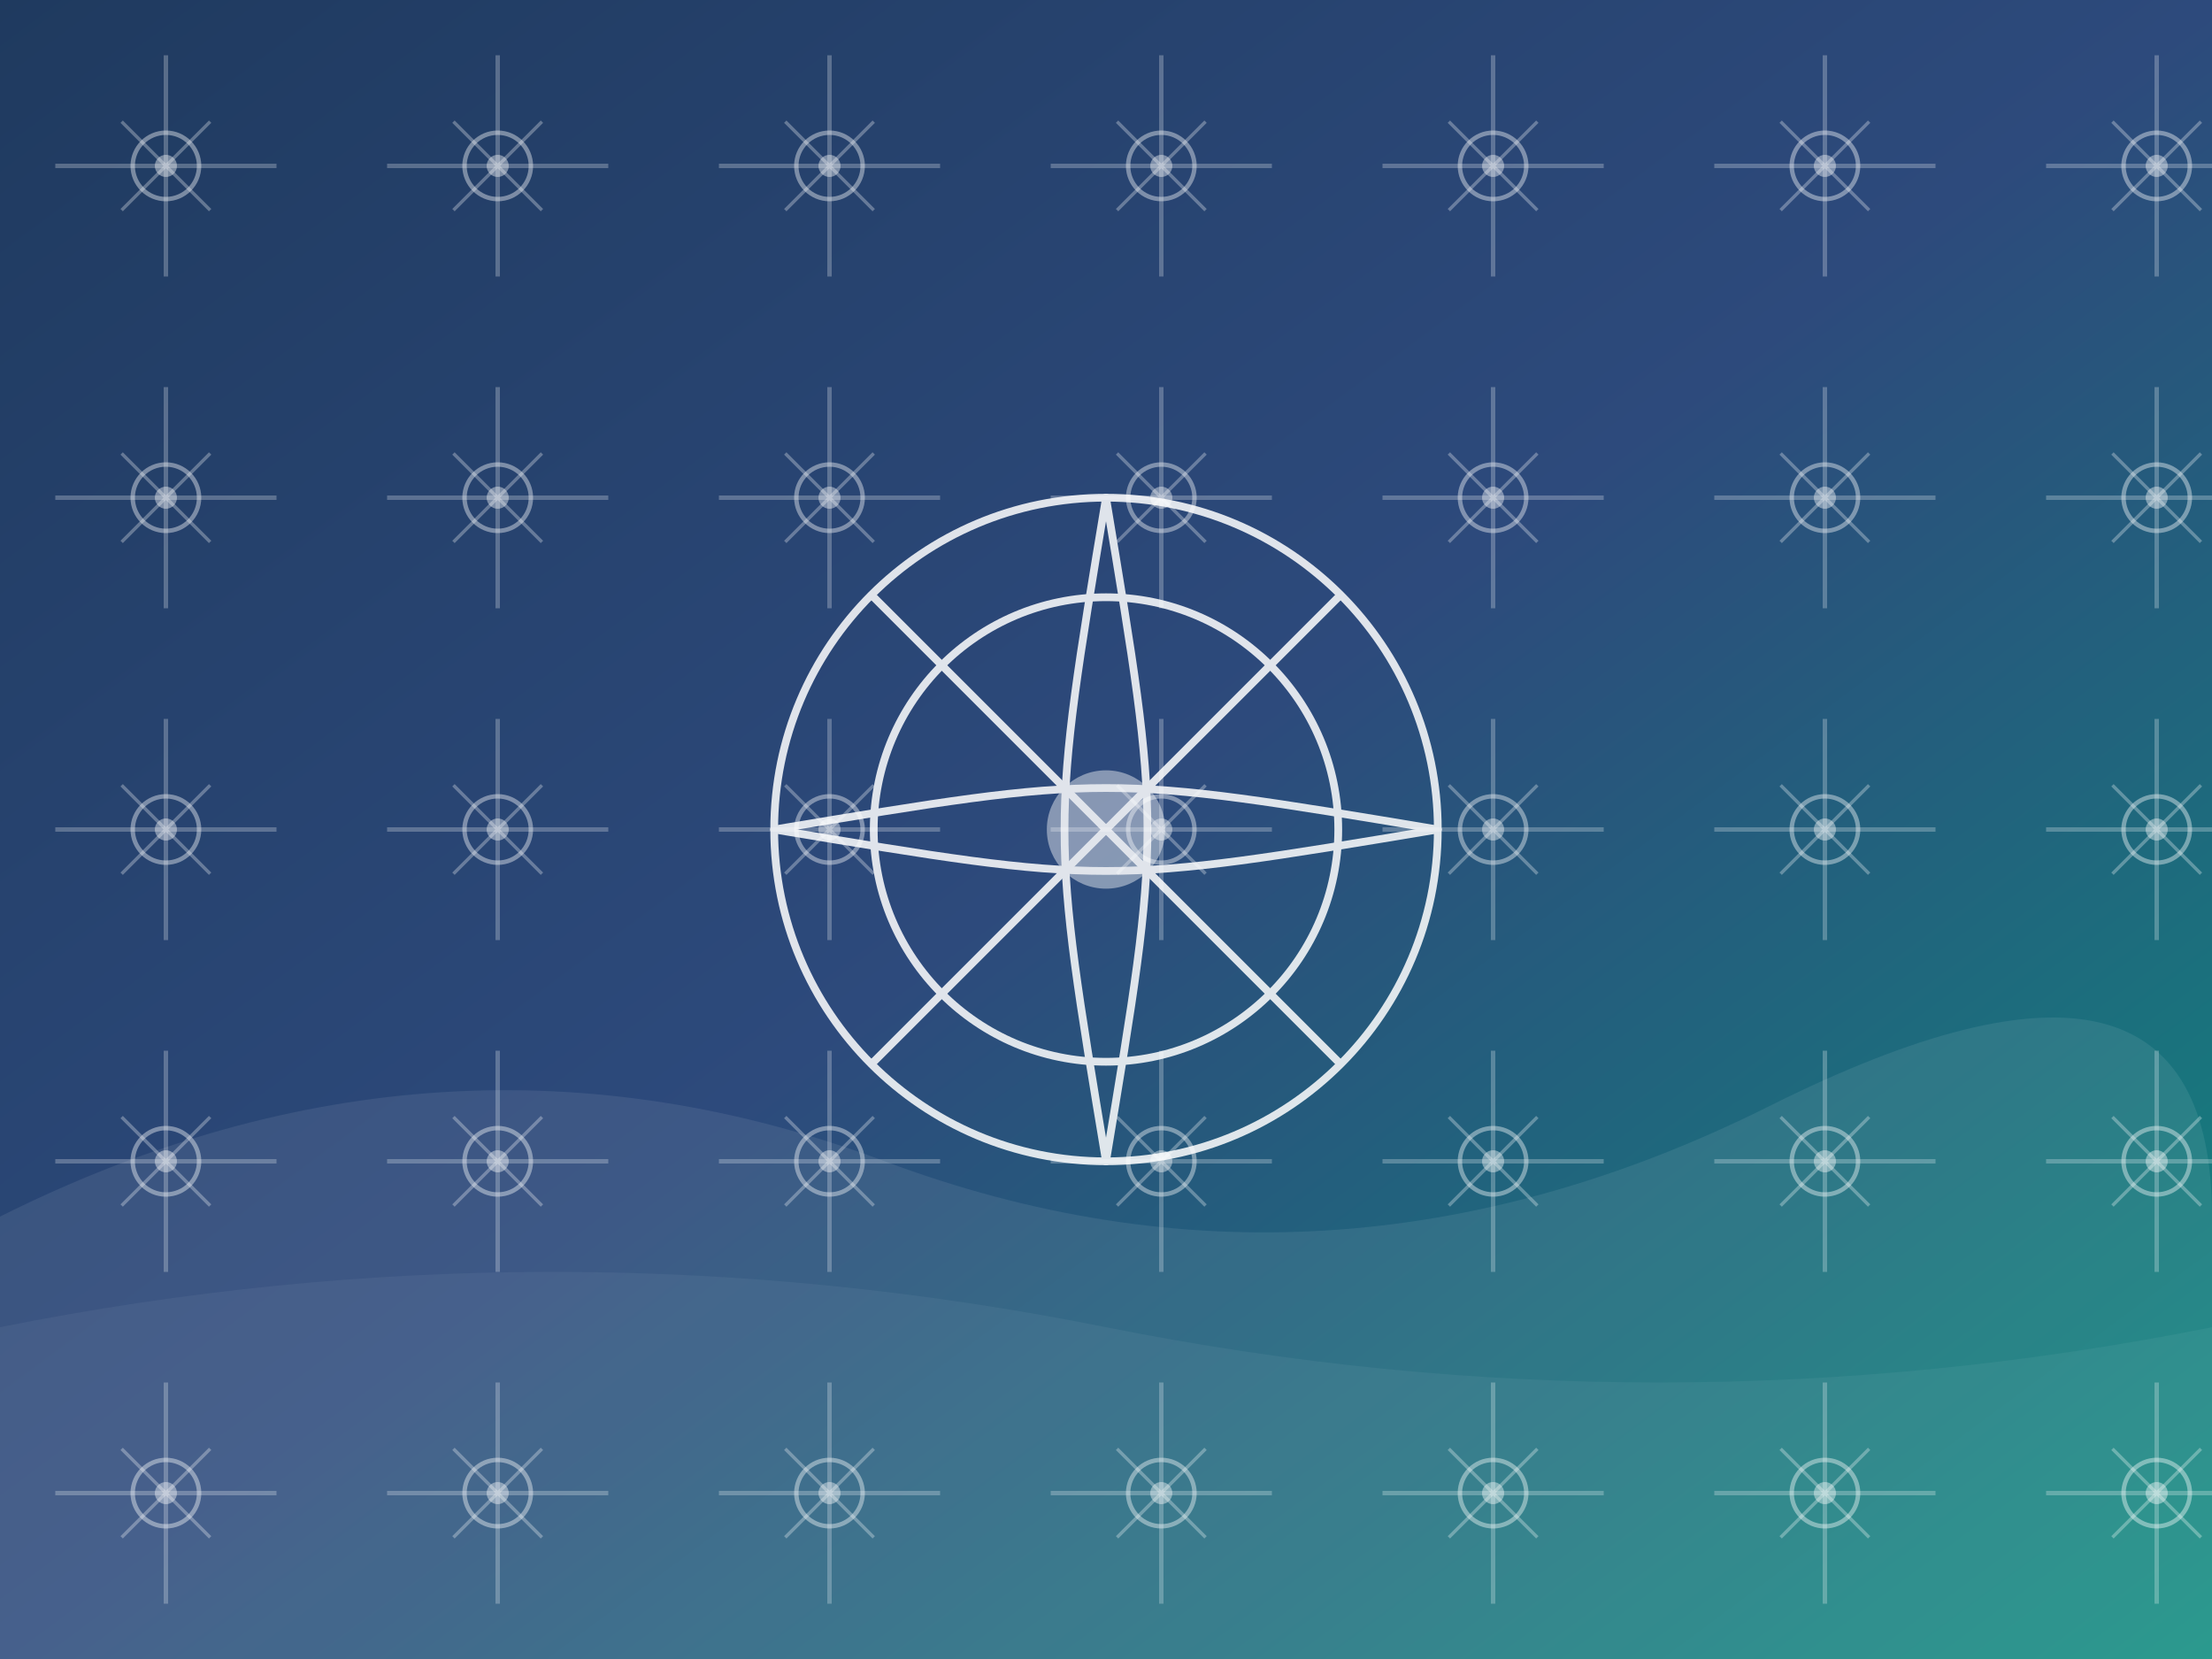
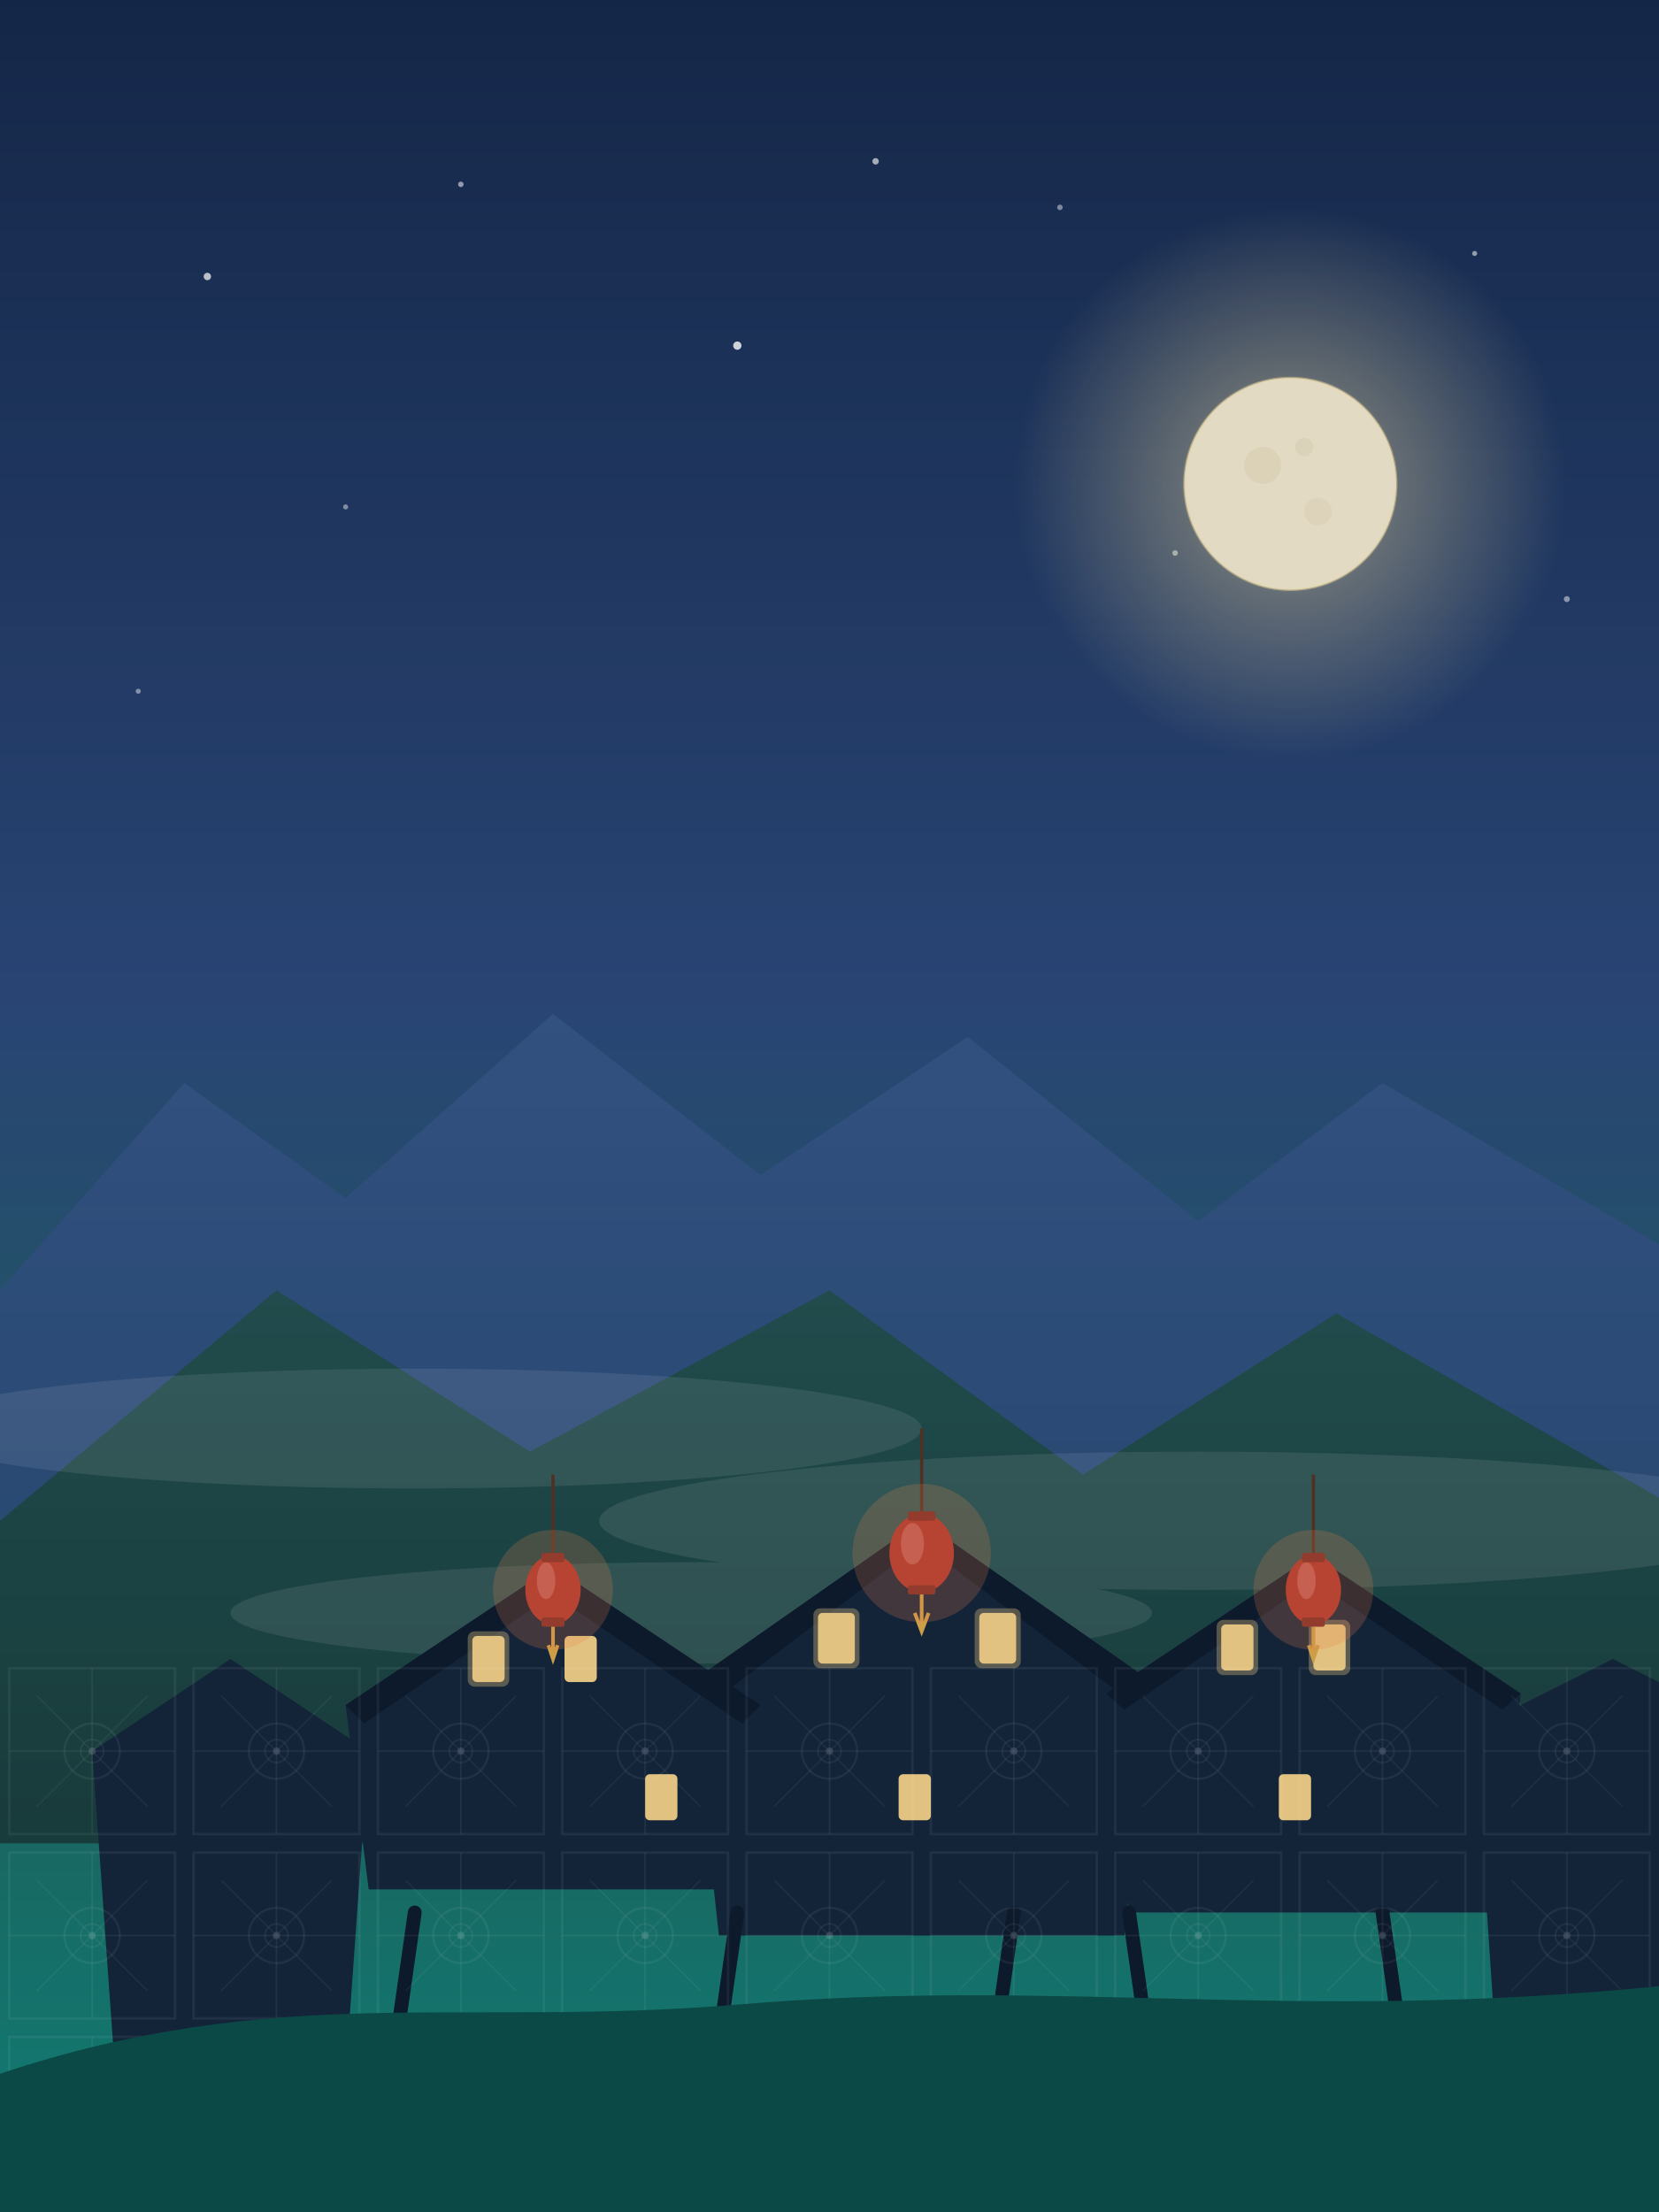
- <svg xmlns="http://www.w3.org/2000/svg" viewBox="0 0 400 300">
+ <svg xmlns="http://www.w3.org/2000/svg" viewBox="0 0 720 960" preserveAspectRatio="xMidYMid slice">
  <defs>
-     <pattern id="miao" x="0" y="0" width="60" height="60" patternUnits="userSpaceOnUse">
-       <path d="M30 10 L30 50 M10 30 L50 30" stroke="#fff" stroke-width="0.8" opacity="0.25" fill="none" />
-       <circle cx="30" cy="30" r="6" stroke="#fff" stroke-width="0.8" fill="none" opacity="0.4" />
-       <circle cx="30" cy="30" r="2" fill="#fff" opacity="0.4" />
-       <path d="M22 22 L30 30 L38 22 M22 38 L30 30 L38 38" stroke="#fff" stroke-width="0.6" fill="none" opacity="0.3" />
-     </pattern>
-     <linearGradient id="bg" x1="0" y1="0" x2="1" y2="1">
-       <stop offset="0%" stop-color="#1f3a5f" />
-       <stop offset="50%" stop-color="#2d4a7c" />
+     <linearGradient id="sky" x1="0" y1="0" x2="0" y2="1">
+       <stop offset="0%" stop-color="#16284a" />
+       <stop offset="45%" stop-color="#2d4a7c" />
+       <stop offset="78%" stop-color="#1f6b63" />
      <stop offset="100%" stop-color="#0e8c7e" />
    </linearGradient>
+     <radialGradient id="moonGlow" cx="0.5" cy="0.5" r="0.5">
+       <stop offset="0%" stop-color="#fff8e1" stop-opacity="0.9" />
+       <stop offset="40%" stop-color="#ffe9a8" stop-opacity="0.35" />
+       <stop offset="100%" stop-color="#ffe9a8" stop-opacity="0" />
+     </radialGradient>
+     <linearGradient id="farMountain" x1="0" y1="0" x2="0" y2="1">
+       <stop offset="0%" stop-color="#3a5a8c" />
+       <stop offset="100%" stop-color="#2d4a7c" />
+     </linearGradient>
+     <linearGradient id="midMountain" x1="0" y1="0" x2="0" y2="1">
+       <stop offset="0%" stop-color="#24524f" />
+       <stop offset="100%" stop-color="#1a3f3c" />
+     </linearGradient>
+     <pattern id="silverPattern" x="0" y="0" width="80" height="80" patternUnits="userSpaceOnUse">
+       <g fill="none" stroke="#ffffff" stroke-opacity="0.14">
+         <rect x="4" y="4" width="72" height="72" stroke-width="1" />
+         <path d="M40 4 L40 76 M4 40 L76 40" stroke-width="0.7" />
+         <path d="M16 16 L64 64 M64 16 L16 64" stroke-width="0.5" />
+         <circle cx="40" cy="40" r="12" stroke-width="0.9" />
+         <circle cx="40" cy="40" r="5" stroke-width="0.7" />
+         <circle cx="40" cy="40" r="1.6" fill="#ffffff" fill-opacity="0.3" stroke="none" />
+       </g>
+     </pattern>
  </defs>
-   <rect width="400" height="300" fill="url(#bg)" />
-   <rect width="400" height="300" fill="url(#miao)" />
-   <path d="M0 220 Q 80 180, 160 210 T 320 200 T 400 220 L 400 300 L 0 300 Z" fill="rgba(255,255,255,0.08)" />
-   <path d="M0 240 Q 100 220, 200 240 T 400 240 L 400 300 L 0 300 Z" fill="rgba(255,255,255,0.05)" />
-   <g transform="translate(200, 150)" stroke="#fff" stroke-width="1.4" fill="none" opacity="0.85">
-     <circle cx="0" cy="0" r="60" />
-     <circle cx="0" cy="0" r="42" />
-     <circle cx="0" cy="0" r="10" fill="#fff" opacity="0.5" />
-     <g stroke-linecap="round">
-       <path d="M0 -60 C -10 0, -10 0, 0 60" />
-       <path d="M0 -60 C 10 0, 10 0, 0 60" />
-       <path d="M-60 0 C 0 -10, 0 -10, 60 0" />
-       <path d="M-60 0 C 0 10, 0 10, 60 0" />
-       <path d="M-42 -42 C -10 -10, -10 -10, 0 0" />
-       <path d="M42 -42 C 10 -10, 10 -10, 0 0" />
-       <path d="M-42 42 C -10 10, -10 10, 0 0" />
-       <path d="M42 42 C 10 10, 10 10, 0 0" />
+   <rect width="720" height="960" fill="url(#sky)" />
+   <g fill="#ffffff">
+     <circle cx="90" cy="120" r="1.6" opacity="0.8" />
+     <circle cx="200" cy="80" r="1.2" opacity="0.6" />
+     <circle cx="320" cy="150" r="1.8" opacity="0.9" />
+     <circle cx="460" cy="90" r="1.2" opacity="0.5" />
+     <circle cx="560" cy="170" r="1.5" opacity="0.7" />
+     <circle cx="640" cy="110" r="1.1" opacity="0.6" />
+     <circle cx="150" cy="220" r="1.1" opacity="0.5" />
+     <circle cx="380" cy="70" r="1.4" opacity="0.7" />
+     <circle cx="680" cy="260" r="1.3" opacity="0.55" />
+     <circle cx="60" cy="300" r="1.1" opacity="0.5" />
+     <circle cx="510" cy="240" r="1.2" opacity="0.6" />
+   </g>
+   <circle cx="560" cy="210" r="120" fill="url(#moonGlow)" />
+   <circle cx="560" cy="210" r="46" fill="#fff4d6" />
+   <circle cx="560" cy="210" r="46" fill="none" stroke="#ffe9a8" stroke-opacity="0.5" stroke-width="1" />
+   <circle cx="548" cy="202" r="8" fill="#f0e3c0" opacity="0.55" />
+   <circle cx="572" cy="222" r="6" fill="#f0e3c0" opacity="0.45" />
+   <circle cx="566" cy="194" r="4" fill="#f0e3c0" opacity="0.5" />
+   <path d="M0 560 L80 470 L150 520 L240 440 L330 510 L420 450 L520 530 L600 470 L720 540 L720 700 L0 700 Z" fill="url(#farMountain)" opacity="0.85" />
+   <path d="M0 660 L120 560 L230 630 L360 560 L470 640 L580 570 L720 650 L720 800 L0 800 Z" fill="url(#midMountain)" />
+   <g fill="#ffffff" opacity="0.10">
+     <ellipse cx="180" cy="620" rx="220" ry="26" />
+     <ellipse cx="520" cy="660" rx="260" ry="30" />
+     <ellipse cx="300" cy="700" rx="200" ry="22" />
+   </g>
+   <g fill="#14253a">
+     <path d="M40 760 L100 720 L160 760 L150 900 L50 900 Z" />
+     <path d="M150 740 L240 680 L330 740 L320 820 L160 820 Z" />
+     <path d="M300 730 L400 660 L500 730 L488 840 L312 840 Z" />
+     <path d="M480 735 L570 675 L660 735 L650 830 L490 830 Z" />
+     <path d="M640 750 L700 720 L760 750 L750 900 L650 900 Z" />
+   </g>
+   <g fill="#0d1a2b">
+     <path d="M150 740 L240 680 L330 740 L322 748 L240 692 L158 748 Z" />
+     <path d="M300 730 L400 660 L500 730 L490 738 L400 670 L310 738 Z" />
+     <path d="M480 735 L570 675 L660 735 L652 742 L570 686 L488 742 Z" />
+   </g>
+   <g stroke="#0d1a2b" stroke-width="6" stroke-linecap="round">
+     <path d="M170 900 L180 830" />
+     <path d="M310 900 L320 830" />
+     <path d="M430 900 L440 830" />
+     <path d="M500 900 L490 830" />
+     <path d="M610 900 L600 830" />
+   </g>
+   <g fill="#ffd98a">
+     <rect x="205" y="710" width="14" height="20" rx="2" />
+     <rect x="245" y="710" width="14" height="20" rx="2" />
+     <rect x="280" y="770" width="14" height="20" rx="2" />
+     <rect x="355" y="700" width="16" height="22" rx="2" />
+     <rect x="425" y="700" width="16" height="22" rx="2" />
+     <rect x="390" y="770" width="14" height="20" rx="2" />
+     <rect x="530" y="705" width="14" height="20" rx="2" />
+     <rect x="570" y="705" width="14" height="20" rx="2" />
+     <rect x="555" y="770" width="14" height="20" rx="2" />
+   </g>
+   <g fill="#ffd98a" opacity="0.35">
+     <rect x="203" y="708" width="18" height="24" rx="3" />
+     <rect x="353" y="698" width="20" height="26" rx="3" />
+     <rect x="423" y="698" width="20" height="26" rx="3" />
+     <rect x="528" y="703" width="18" height="24" rx="3" />
+     <rect x="568" y="703" width="18" height="24" rx="3" />
+   </g>
+   <g>
+     <path d="M240 640 L240 676 M400 620 L400 660 M570 640 L570 676" stroke="#5a3320" stroke-width="1.4" />
+     <g fill="#c0392b">
+       <ellipse cx="240" cy="690" rx="12" ry="15" />
+       <ellipse cx="400" cy="674" rx="14" ry="17" />
+       <ellipse cx="570" cy="690" rx="12" ry="15" />
+     </g>
+     <g fill="#e0706a" opacity="0.7">
+       <ellipse cx="237" cy="686" rx="4" ry="8" />
+       <ellipse cx="396" cy="670" rx="5" ry="9" />
+       <ellipse cx="567" cy="686" rx="4" ry="8" />
+     </g>
+     <g fill="#8c2b22">
+       <rect x="235" y="674" width="10" height="4" rx="1" />
+       <rect x="235" y="702" width="10" height="4" rx="1" />
+       <rect x="394" y="656" width="12" height="4" rx="1" />
+       <rect x="394" y="688" width="12" height="4" rx="1" />
+       <rect x="565" y="674" width="10" height="4" rx="1" />
+       <rect x="565" y="702" width="10" height="4" rx="1" />
+     </g>
+     <g stroke="#e8b04a" stroke-width="1.6" fill="none">
+       <path d="M240 706 L240 718 M238 714 L240 720 L242 714" />
+       <path d="M400 692 L400 706 M397 700 L400 708 L403 700" />
+       <path d="M570 706 L570 718 M568 714 L570 720 L572 714" />
+     </g>
+     <g fill="#ff8a4a" opacity="0.22">
+       <circle cx="240" cy="690" r="26" />
+       <circle cx="400" cy="674" r="30" />
+       <circle cx="570" cy="690" r="26" />
    </g>
  </g>
+   <rect x="0" y="720" width="720" height="240" fill="url(#silverPattern)" opacity="0.5" />
+   <path d="M0 900 C 120 860, 200 880, 320 870 C 460 858, 560 878, 720 862 L720 960 L0 960 Z" fill="#0b4f48" />
+   <rect width="720" height="960" fill="#0a1a30" opacity="0.12" />
</svg>
